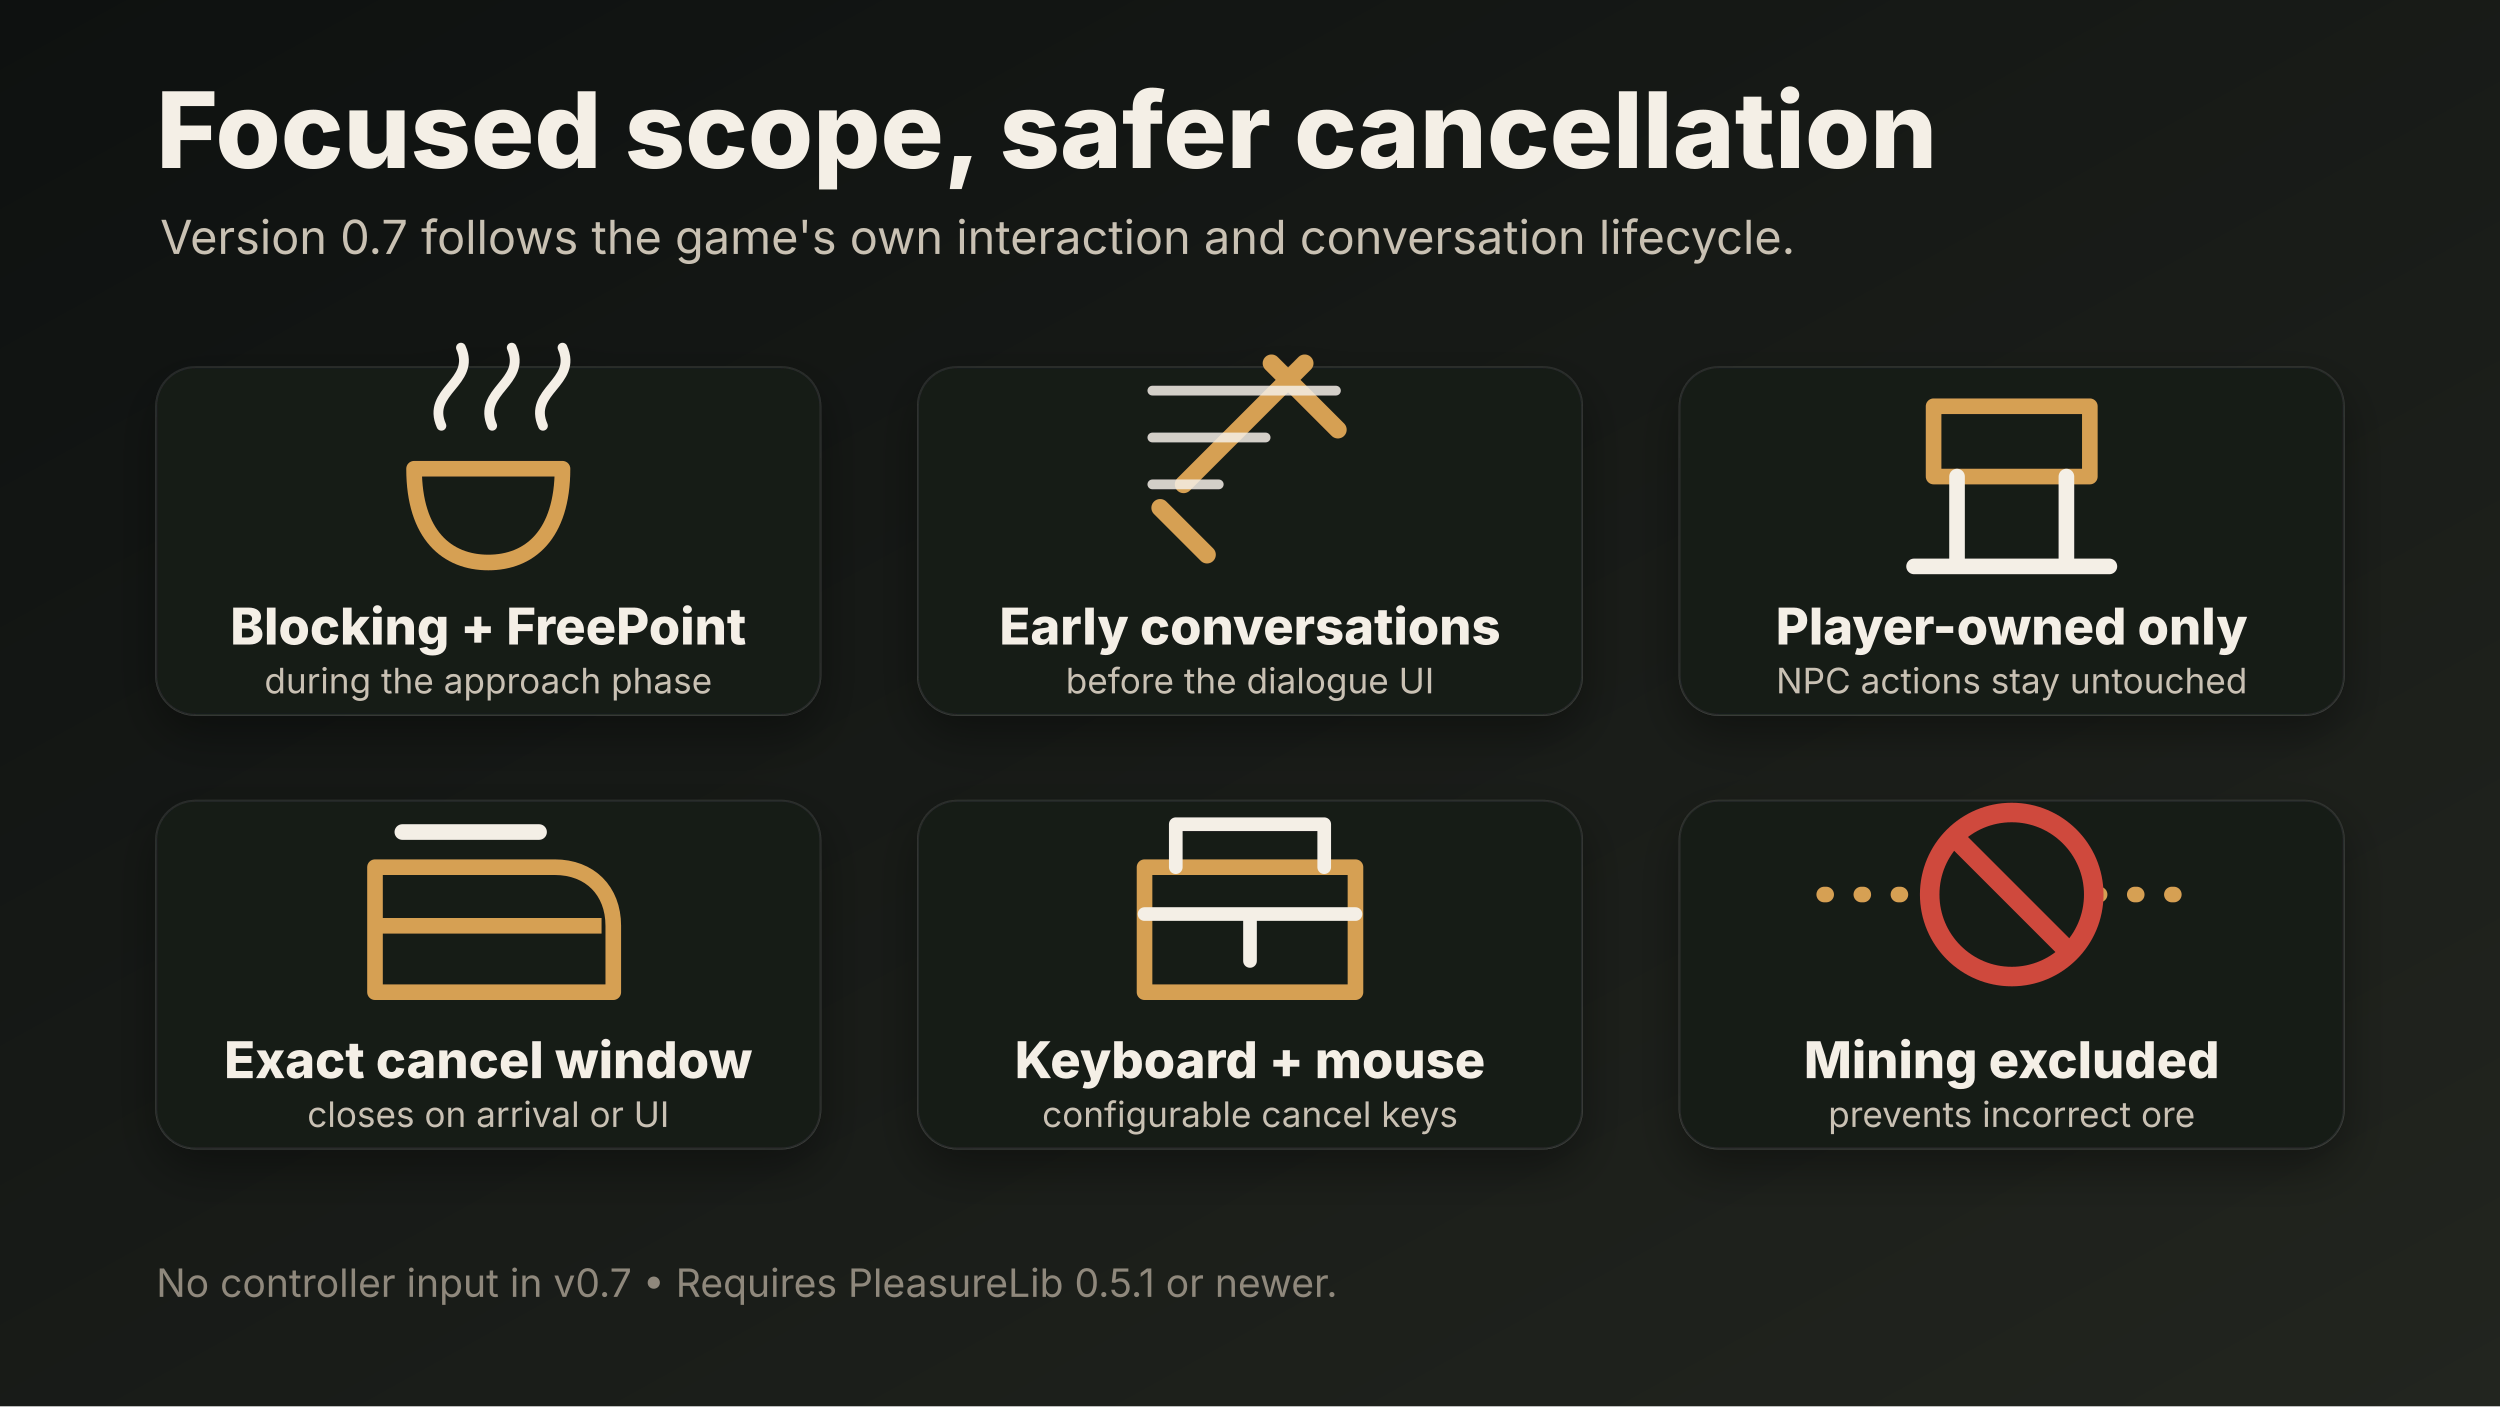
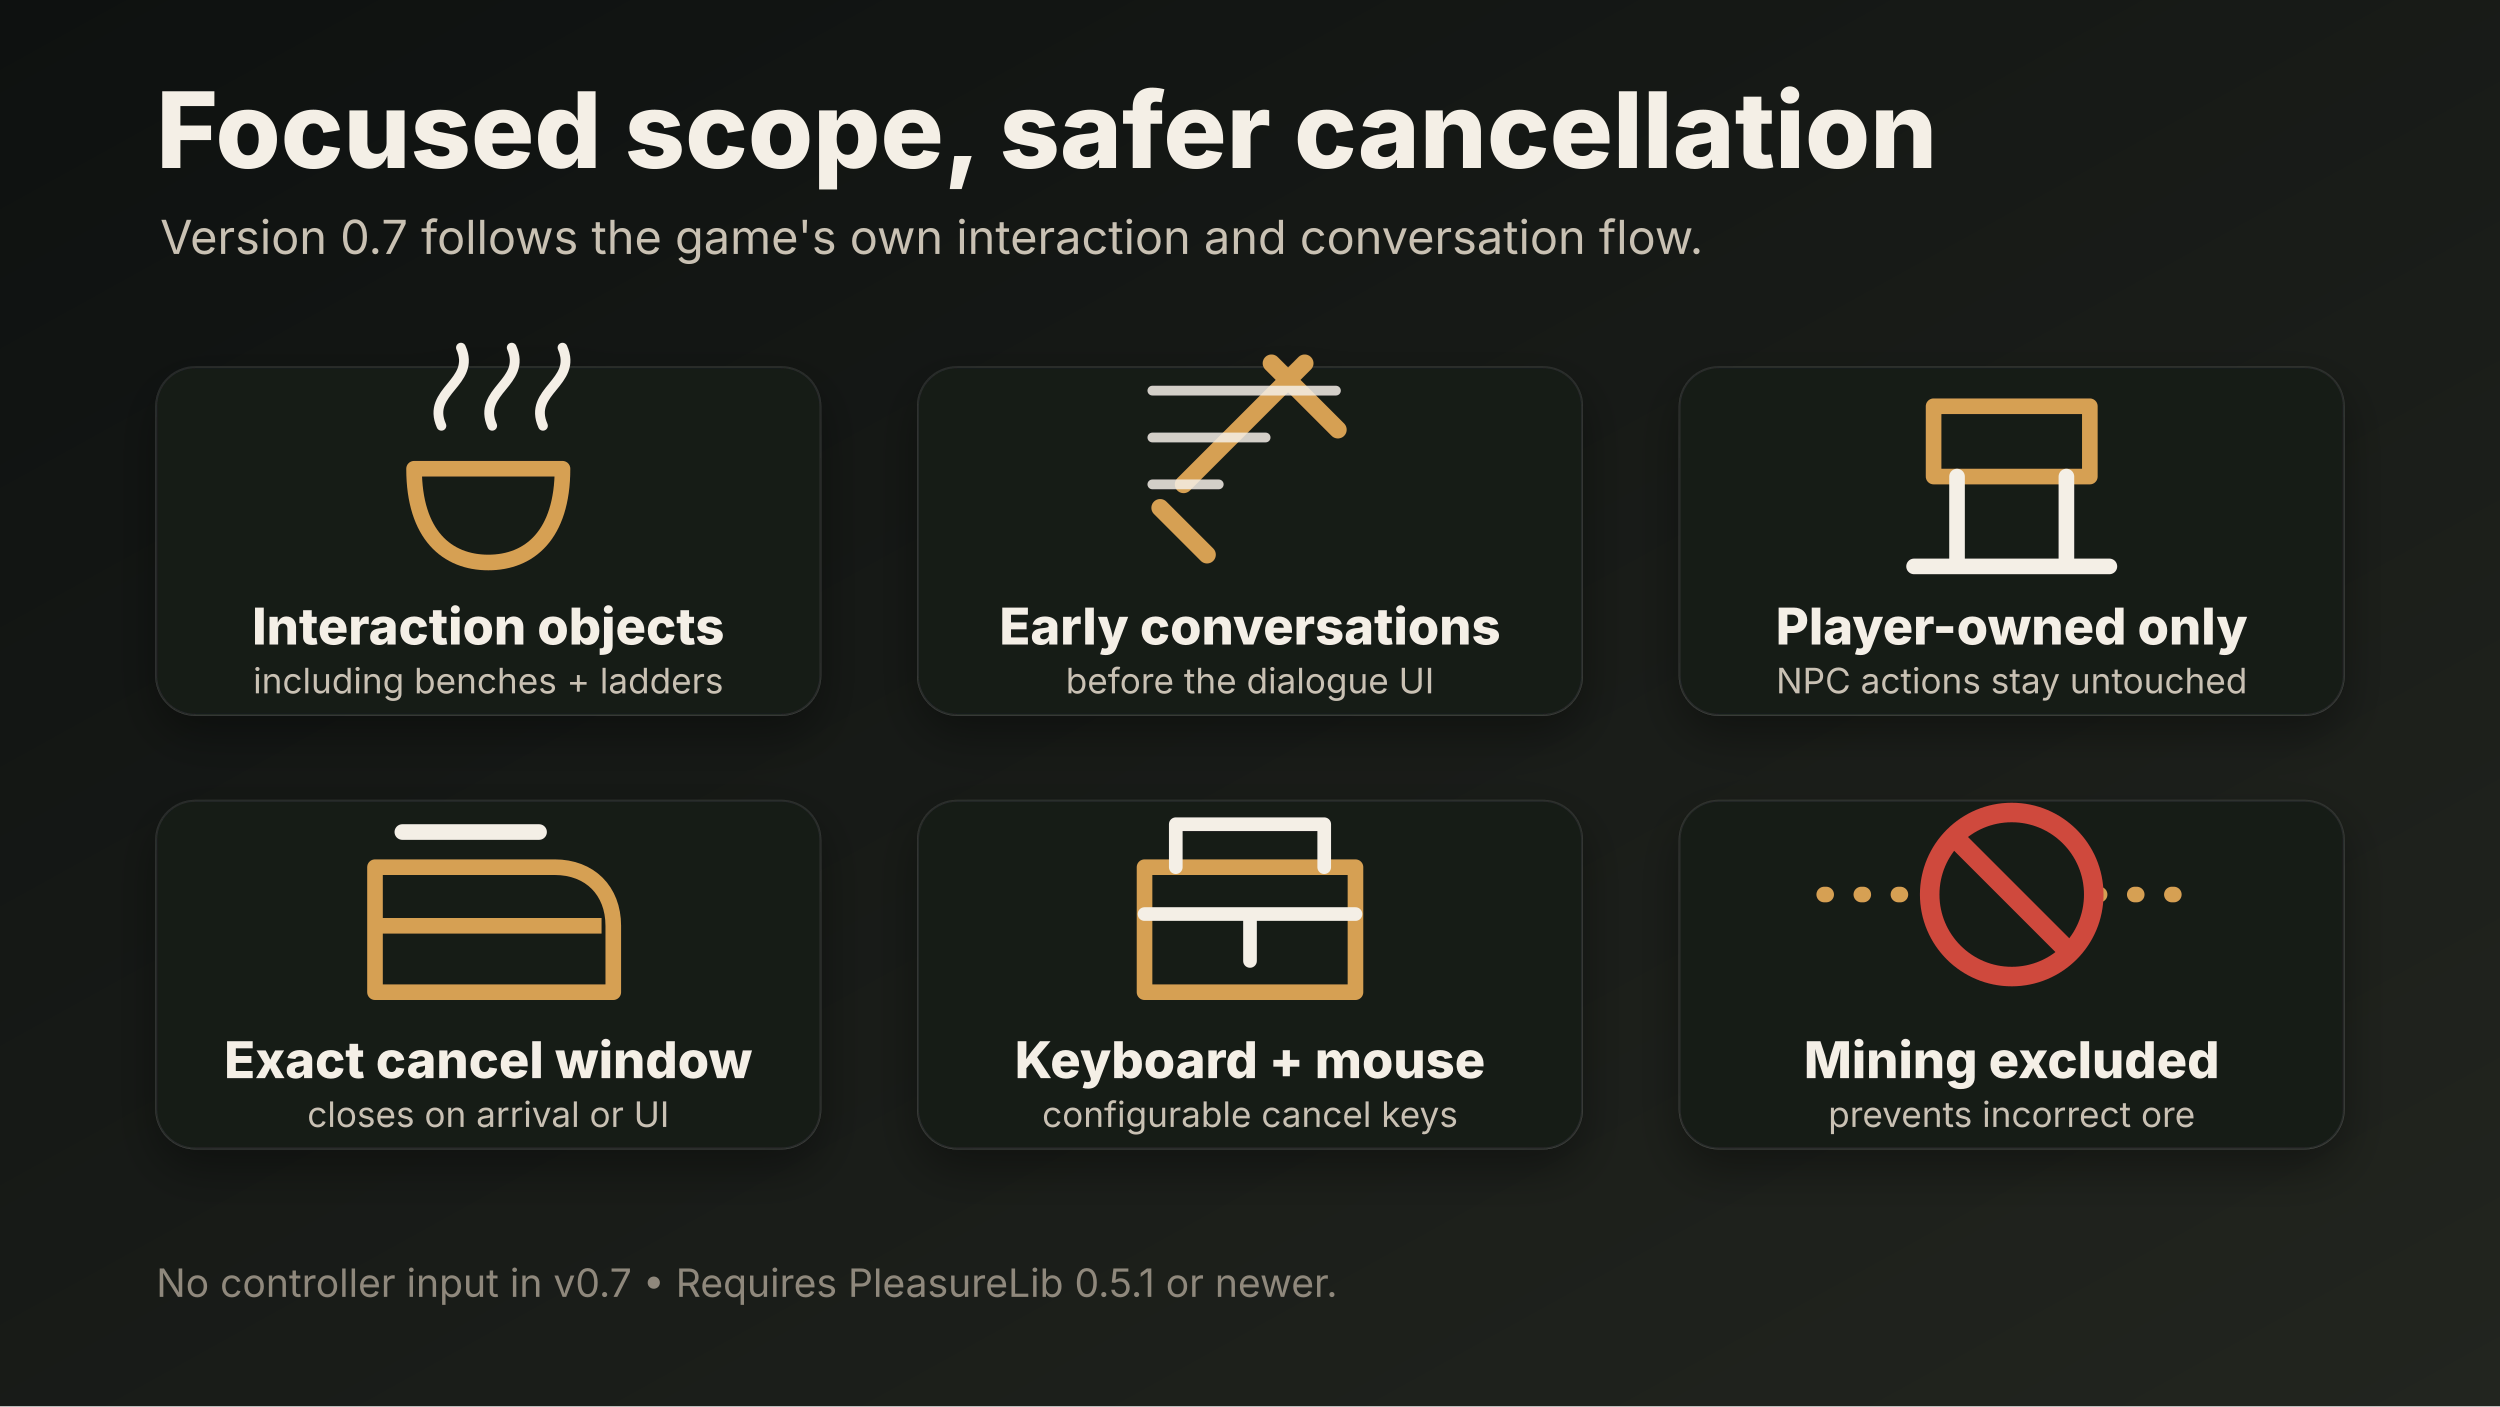
<svg xmlns="http://www.w3.org/2000/svg" width="1280" height="720" viewBox="0 0 1280 720">
  <defs>
    <linearGradient id="bg" x1="0" y1="0" x2="1" y2="1">
      <stop offset="0" stop-color="#0e1110" />
      <stop offset="1" stop-color="#22251f" />
    </linearGradient>
    <filter id="shadow" x="-15%" y="-15%" width="130%" height="130%">
      <feDropShadow dx="0" dy="10" stdDeviation="12" flood-color="#000" flood-opacity="0.36" />
    </filter>
  </defs>
  <rect width="1280" height="720" fill="url(#bg)" />
  <text x="80" y="86" fill="#f4efe6" font-family="Inter, Segoe UI, Arial, sans-serif" font-size="54" font-weight="800">Focused scope, safer cancellation</text>
-   <text x="82" y="130" fill="#c9c1b3" font-family="Inter, Segoe UI, Arial, sans-serif" font-size="24">Version 0.7 follows the game's own interaction and conversation lifecycle.</text>
+   <text x="82" y="130" fill="#c9c1b3" font-family="Inter, Segoe UI, Arial, sans-serif" font-size="24">Version 0.7 follows the game's own interaction and conversation flow.</text>
  <g transform="translate(80 188)" fill="none" filter="url(#shadow)" font-family="Inter, Segoe UI, Arial, sans-serif">
    <g>
      <rect width="340" height="178" rx="20" fill="#161a18" stroke="#ffffff" stroke-opacity="0.08" />
      <g transform="translate(0 -24)">
        <path d="M132 76h76c0 34-17 48-38 48s-38-14-38-48Z" stroke="#d6a052" stroke-width="8" stroke-linejoin="round" />
        <path d="M146 54c-8-18 18-22 10-40M172 54c-8-18 18-22 10-40M198 54c-8-18 18-22 10-40" stroke="#f4efe6" stroke-width="5" stroke-linecap="round" />
      </g>
-       <text x="170" y="142" text-anchor="middle" fill="#f4efe6" font-size="26" font-weight="800">Blocking + FreePoint</text>
-       <text x="170" y="167" text-anchor="middle" fill="#c9c1b3" font-size="18">during the approach phase</text>
+       <text x="170" y="142" text-anchor="middle" fill="#f4efe6" font-size="26" font-weight="800">Interaction objects</text>
+       <text x="170" y="167" text-anchor="middle" fill="#c9c1b3" font-size="18">including benches + ladders</text>
    </g>
    <g transform="translate(390 0)">
      <rect width="340" height="178" rx="20" fill="#161a18" stroke="#ffffff" stroke-opacity="0.08" />
      <g transform="translate(0 -22)">
        <path d="M136 82l62-62M181 20l34 34M124 94l24 24" stroke="#d6a052" stroke-width="9" stroke-linecap="round" />
        <path d="M120 34h94M120 58h58M120 82h34" stroke="#f4efe6" stroke-width="5" stroke-linecap="round" opacity="0.85" />
      </g>
      <text x="170" y="142" text-anchor="middle" fill="#f4efe6" font-size="26" font-weight="800">Early conversations</text>
      <text x="170" y="167" text-anchor="middle" fill="#c9c1b3" font-size="18">before the dialogue UI</text>
    </g>
    <g transform="translate(780 0)">
      <rect width="340" height="178" rx="20" fill="#161a18" stroke="#ffffff" stroke-opacity="0.08" />
      <g transform="translate(0 -24)">
        <path d="M130 44h80v36h-80Z" stroke="#d6a052" stroke-width="8" stroke-linejoin="round" />
        <path d="M142 80v46M198 80v46M120 126h100" stroke="#f4efe6" stroke-width="8" stroke-linecap="round" />
      </g>
      <text x="170" y="142" text-anchor="middle" fill="#f4efe6" font-size="26" font-weight="800">Player-owned only</text>
      <text x="170" y="167" text-anchor="middle" fill="#c9c1b3" font-size="18">NPC actions stay untouched</text>
    </g>
    <g transform="translate(0 222)">
      <rect width="340" height="178" rx="20" fill="#161a18" stroke="#ffffff" stroke-opacity="0.08" />
      <g transform="translate(0 -24)">
        <path d="M112 88h116M122 58h82c18 0 30 12 30 30v34H112V58Z" stroke="#d6a052" stroke-width="8" stroke-linejoin="round" />
        <path d="M126 40h70" stroke="#f4efe6" stroke-width="8" stroke-linecap="round" />
      </g>
      <text x="170" y="142" text-anchor="middle" fill="#f4efe6" font-size="26" font-weight="800">Exact cancel window</text>
      <text x="170" y="167" text-anchor="middle" fill="#c9c1b3" font-size="18">closes on arrival or UI</text>
    </g>
    <g transform="translate(390 222)">
      <rect width="340" height="178" rx="20" fill="#161a18" stroke="#ffffff" stroke-opacity="0.08" />
      <g transform="translate(0 -24)">
        <path d="M116 58h108v64H116Z" stroke="#d6a052" stroke-width="8" stroke-linejoin="round" />
        <path d="M132 58V36h76v22M116 82h108M170 82v24" stroke="#f4efe6" stroke-width="7" stroke-linecap="round" stroke-linejoin="round" />
      </g>
      <text x="170" y="142" text-anchor="middle" fill="#f4efe6" font-size="26" font-weight="800">Keyboard + mouse</text>
      <text x="170" y="167" text-anchor="middle" fill="#c9c1b3" font-size="18">configurable cancel keys</text>
    </g>
    <g transform="translate(780 222)">
      <rect width="340" height="178" rx="20" fill="#161a18" stroke="#ffffff" stroke-opacity="0.08" />
      <g transform="translate(0 -24)">
        <path d="M74 72h52M214 72h52" stroke="#d6a052" stroke-width="8" stroke-linecap="round" stroke-dasharray="1 18" />
        <circle cx="170" cy="72" r="42" stroke="#cf483c" stroke-width="10" />
        <path d="M142 44l56 56" stroke="#cf483c" stroke-width="10" stroke-linecap="round" />
      </g>
      <text x="170" y="142" text-anchor="middle" fill="#f4efe6" font-size="26" font-weight="800">Mining excluded</text>
      <text x="170" y="167" text-anchor="middle" fill="#c9c1b3" font-size="18">prevents incorrect ore</text>
    </g>
  </g>
  <text x="80" y="664" fill="#8f887c" font-family="Inter, Segoe UI, Arial, sans-serif" font-size="20">No controller input in v0.7  •  Requires PleasureLib 0.5.1 or newer.</text>
</svg>
